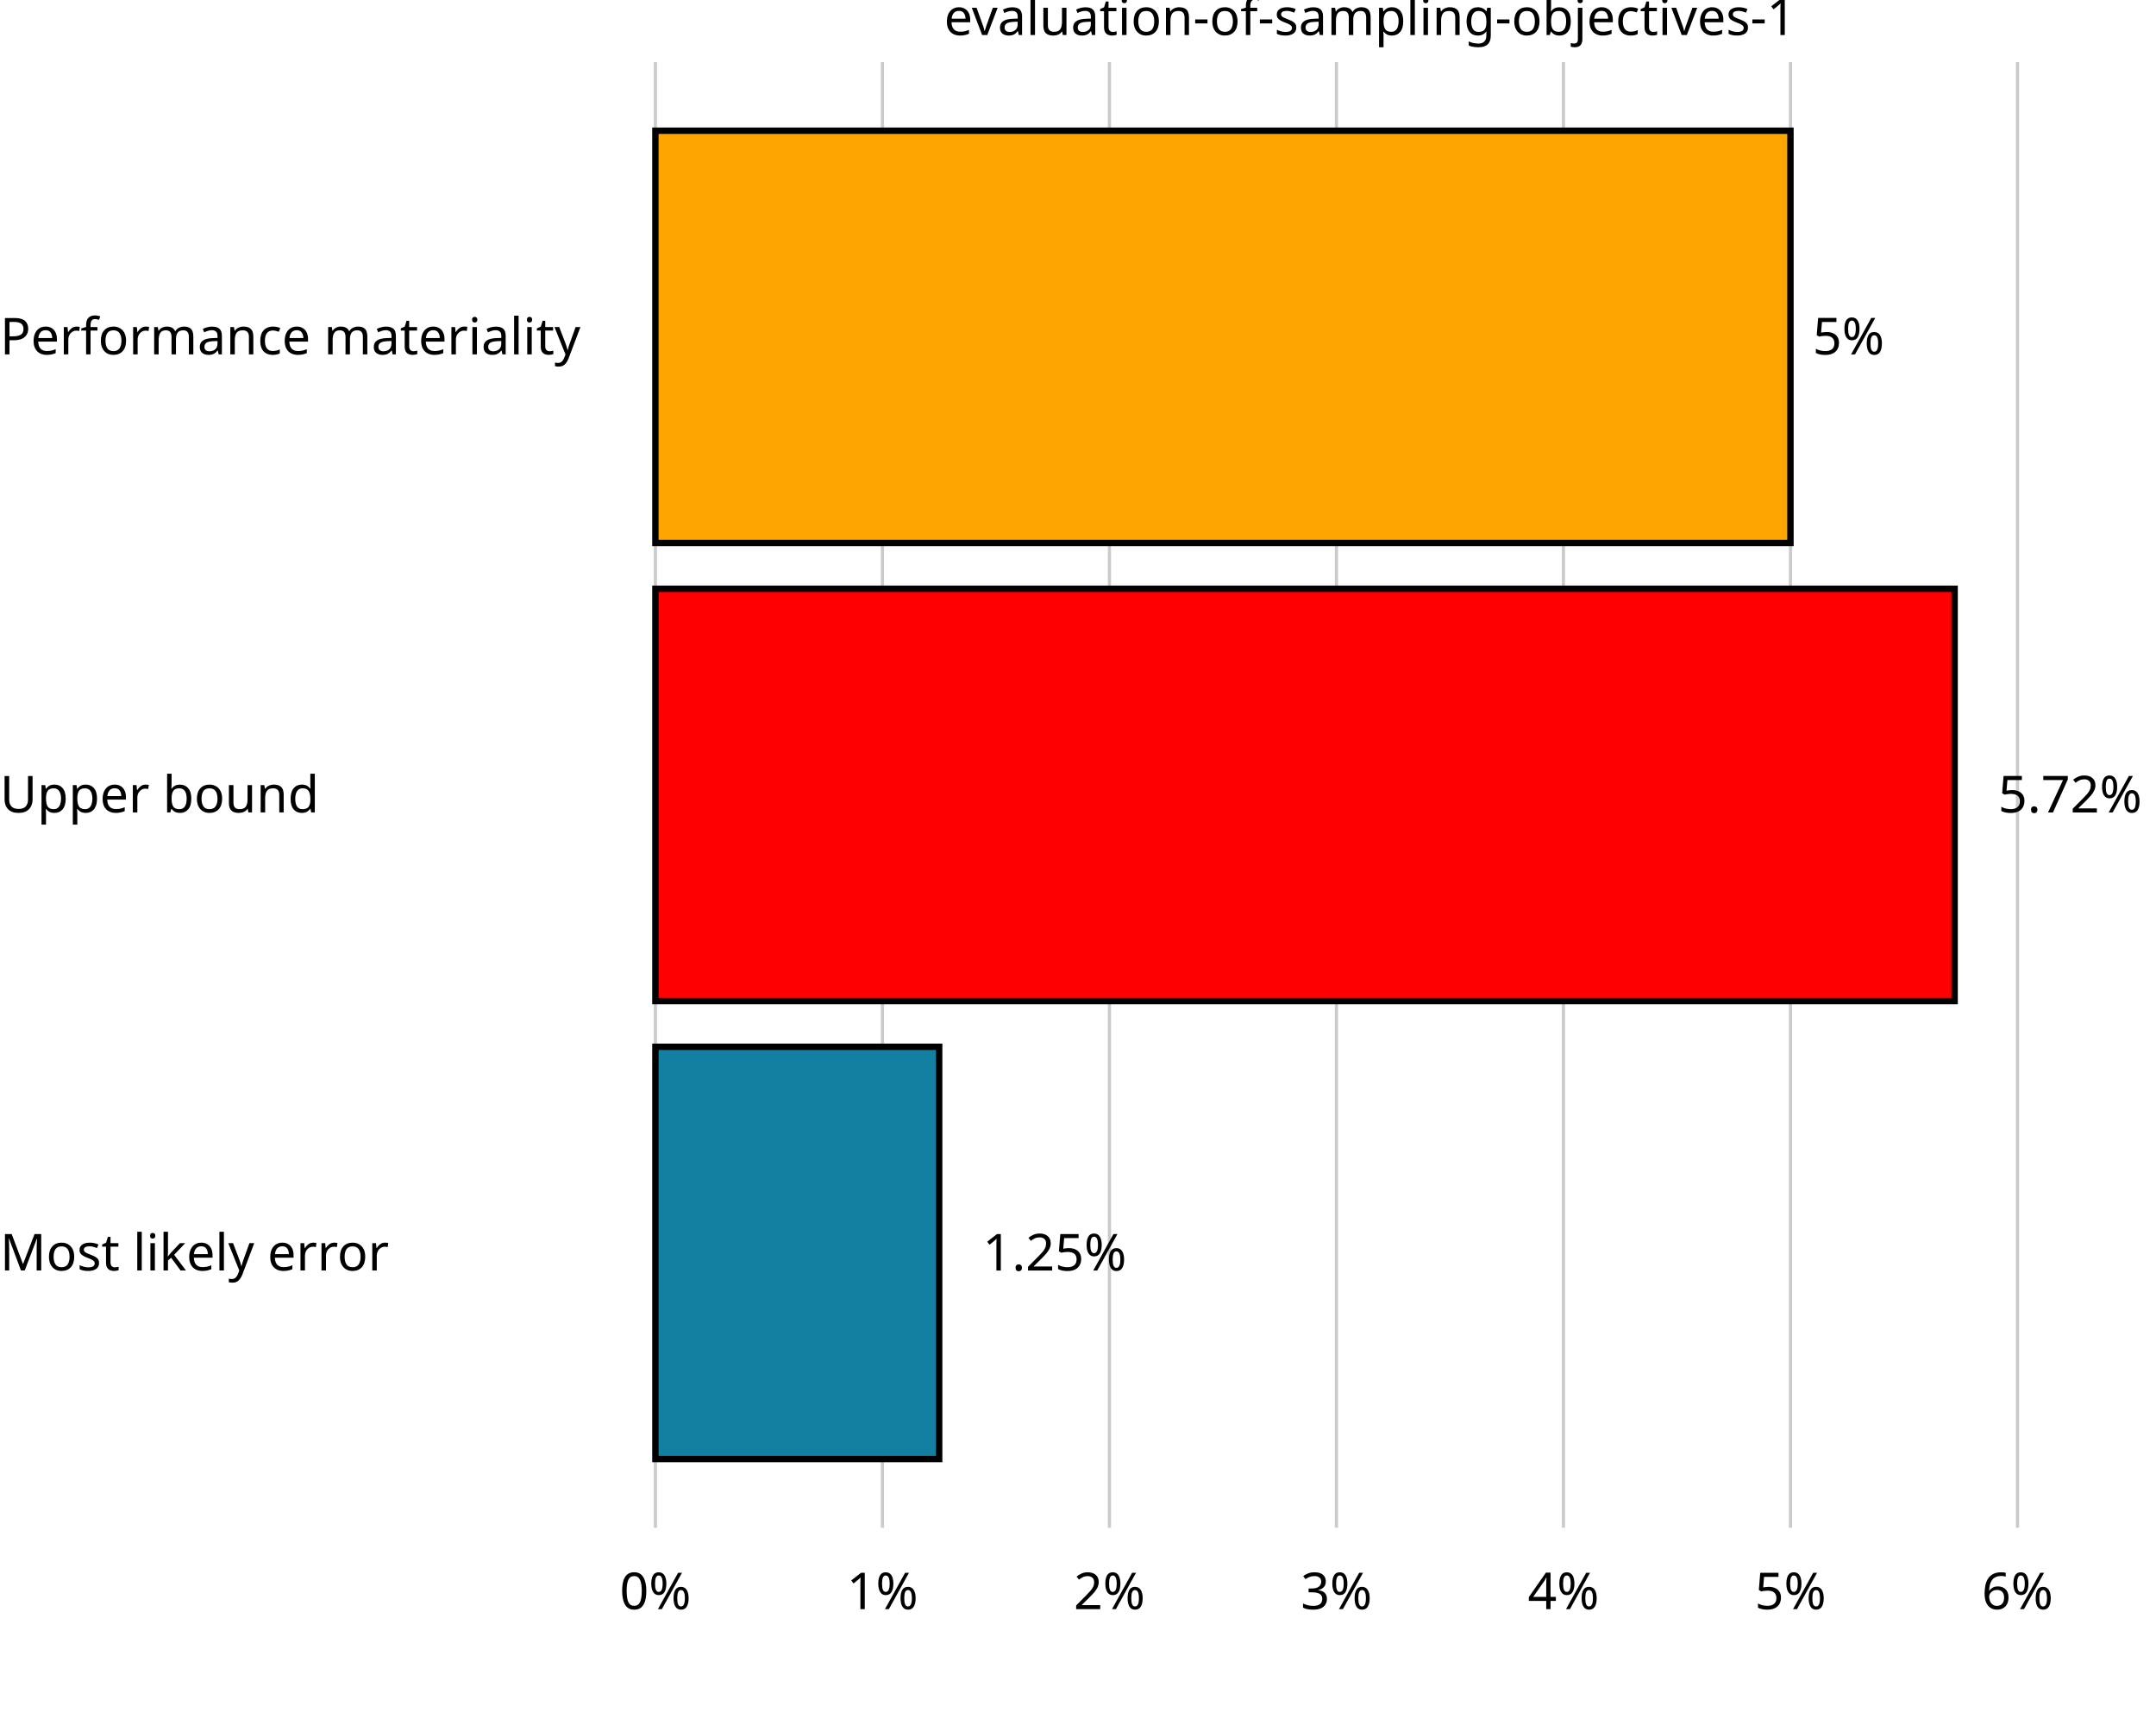
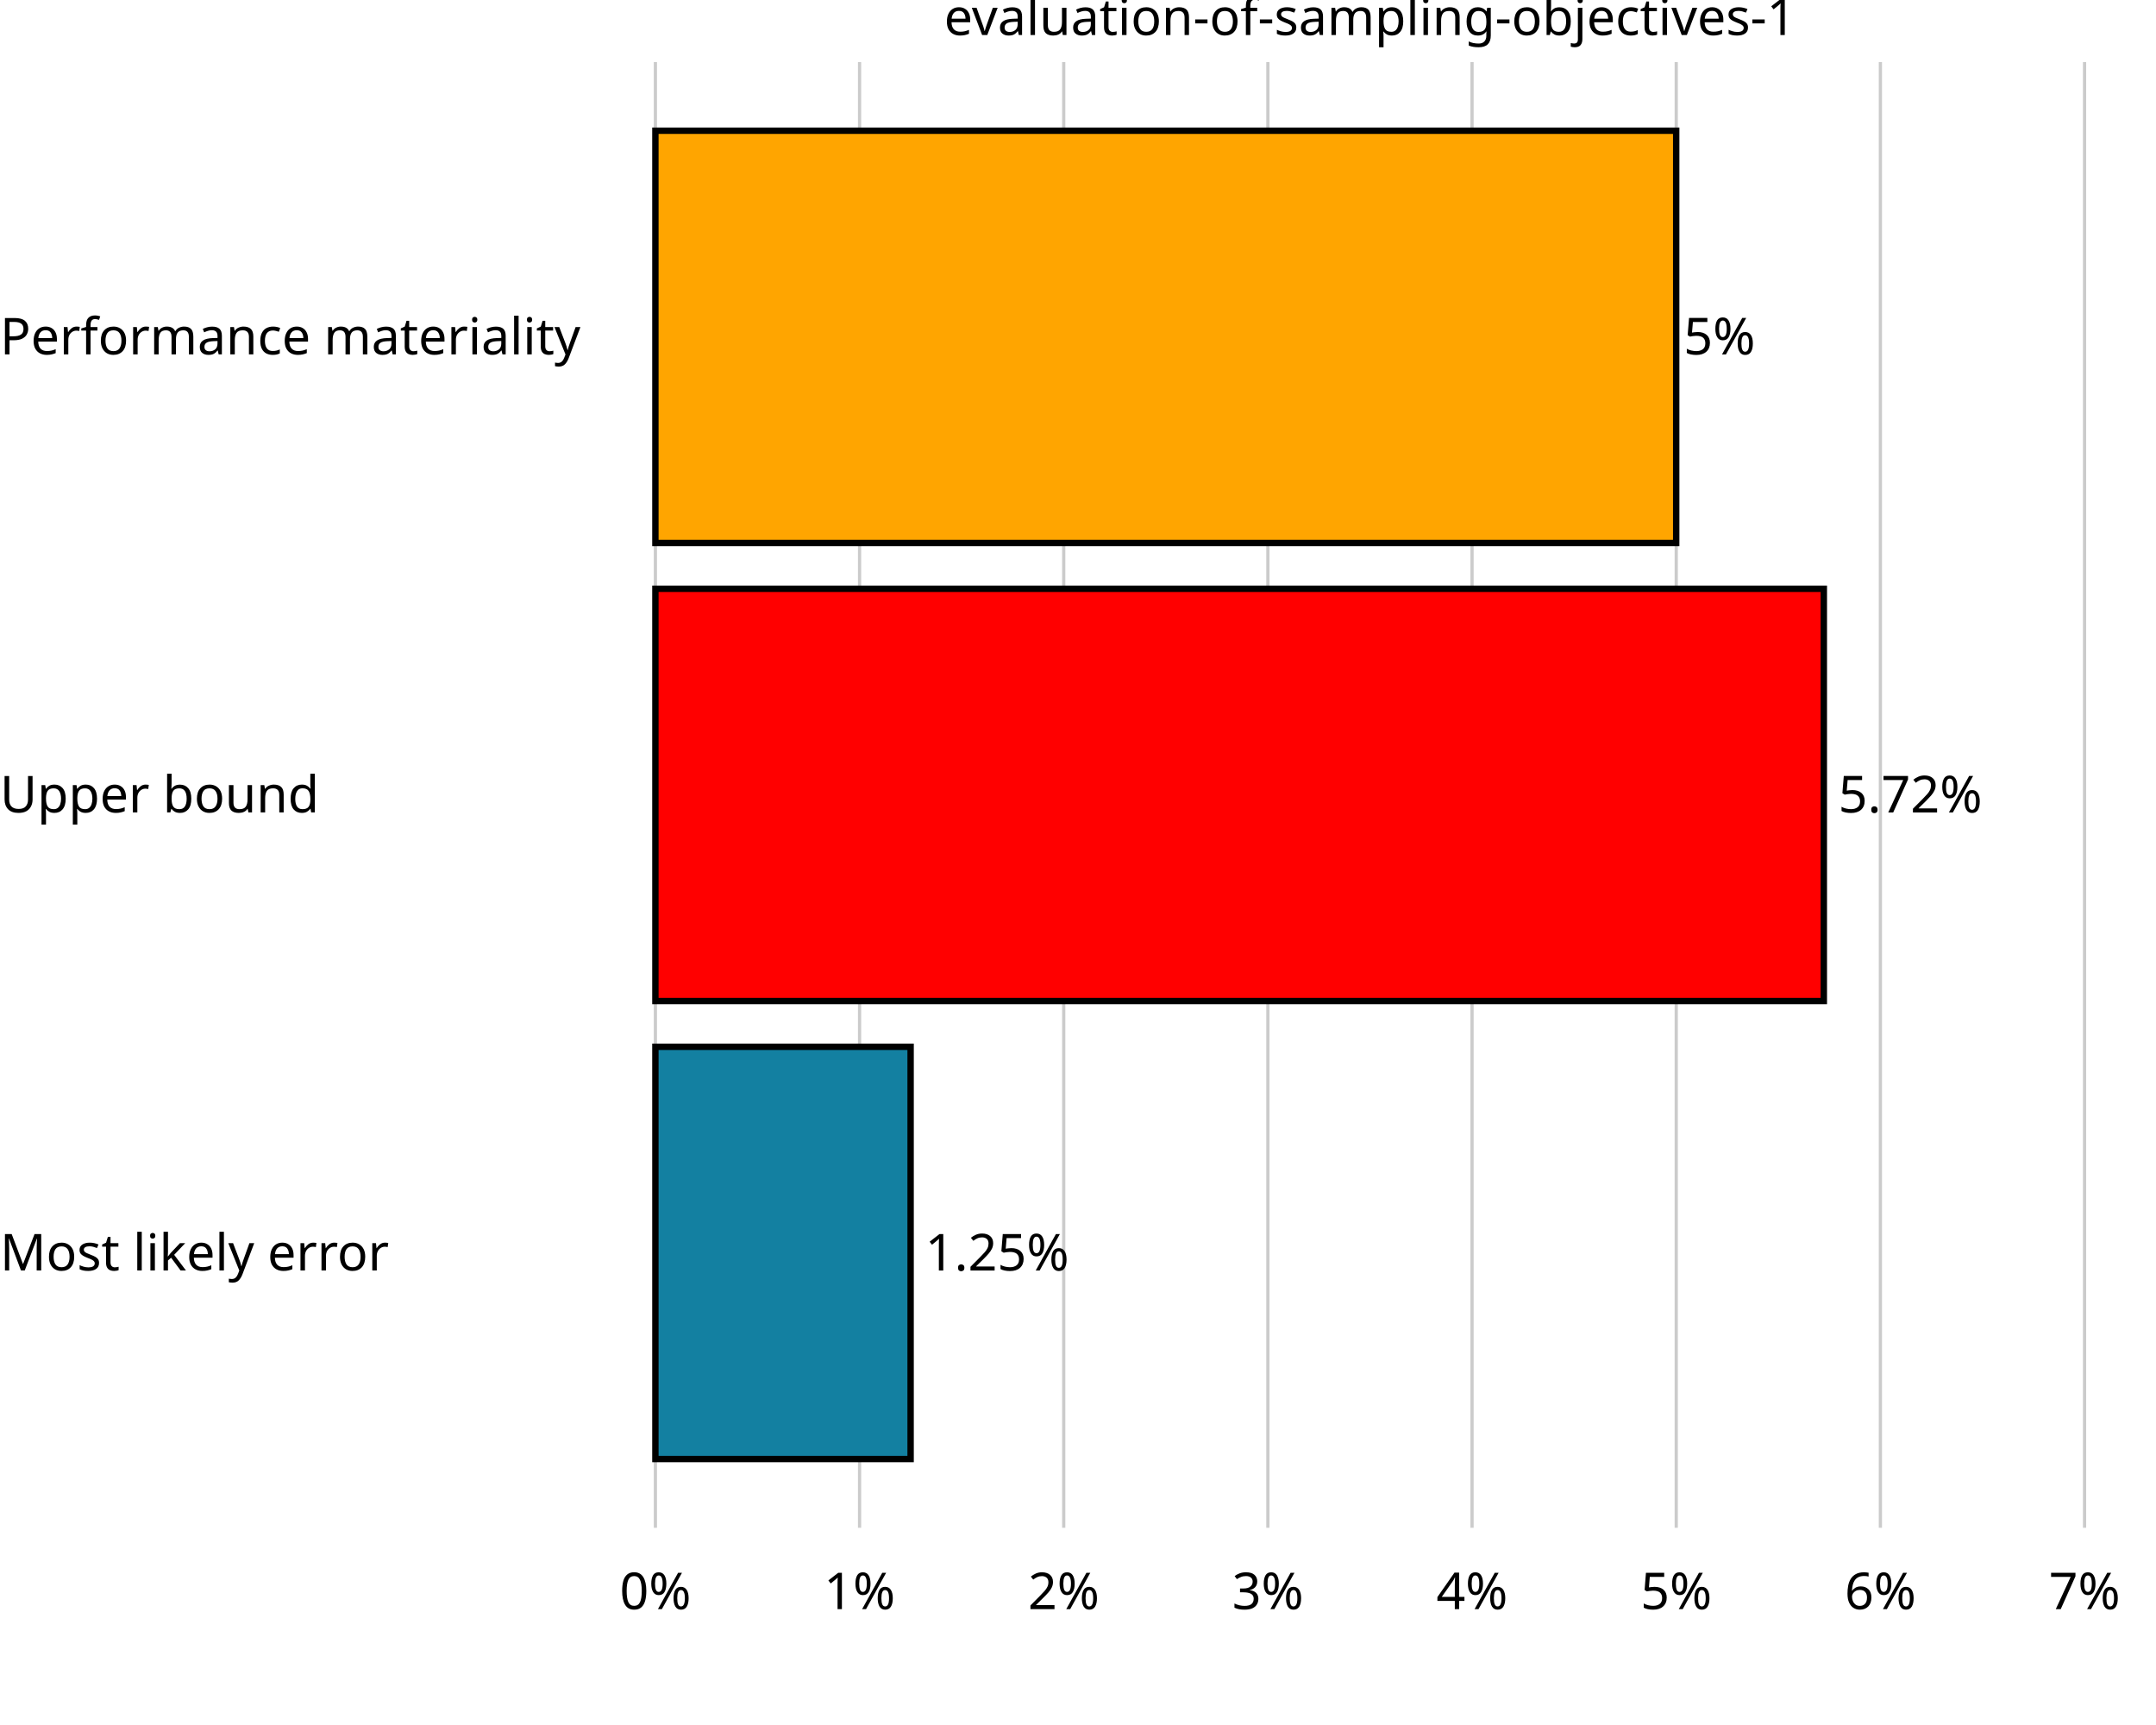
<svg xmlns="http://www.w3.org/2000/svg" class="svglite" data-engine-version="2.0" width="720.00pt" height="576.00pt" viewBox="0 0 720.00 576.00">
  <defs>
    <style type="text/css">
    .svglite line, .svglite polyline, .svglite polygon, .svglite path, .svglite rect, .svglite circle {
      fill: none;
      stroke: #000000;
      stroke-linecap: round;
      stroke-linejoin: round;
      stroke-miterlimit: 10.00;
    }
  </style>
  </defs>
  <rect width="100%" height="100%" style="stroke: none; fill: #FFFFFF;" />
  <defs>
    <clipPath id="cpMC4wMHw3MjAuMDB8MC4wMHw1NzYuMDA=">
      <rect x="0.00" y="0.00" width="720.00" height="576.00" />
    </clipPath>
  </defs>
  <g clip-path="url(#cpMC4wMHw3MjAuMDB8MC4wMHw1NzYuMDA=)">
    <rect x="0.00" y="0.00" width="720.00" height="576.00" style="stroke-width: 10.67; stroke: none;" />
  </g>
  <defs>
    <clipPath id="cpMTk1LjAxfDcyMC4wMHwyMC43MXw1MTAuMTQ=">
      <rect x="195.01" y="20.71" width="524.99" height="489.43" />
    </clipPath>
  </defs>
  <g clip-path="url(#cpMTk1LjAxfDcyMC4wMHwyMC43MXw1MTAuMTQ=)">
    <rect x="195.01" y="20.71" width="524.99" height="489.43" style="stroke-width: 10.67; stroke: none;" />
    <polyline points="218.87,510.14 218.87,20.71 " style="stroke-width: 1.07; stroke: #CBCBCB; stroke-linecap: butt;" />
-     <polyline points="294.68,510.14 294.68,20.71 " style="stroke-width: 1.07; stroke: #CBCBCB; stroke-linecap: butt;" />
-     <polyline points="370.50,510.14 370.50,20.71 " style="stroke-width: 1.07; stroke: #CBCBCB; stroke-linecap: butt;" />
-     <polyline points="446.31,510.14 446.31,20.71 " style="stroke-width: 1.07; stroke: #CBCBCB; stroke-linecap: butt;" />
-     <polyline points="522.12,510.14 522.12,20.71 " style="stroke-width: 1.07; stroke: #CBCBCB; stroke-linecap: butt;" />
-     <polyline points="597.94,510.14 597.94,20.71 " style="stroke-width: 1.07; stroke: #CBCBCB; stroke-linecap: butt;" />
-     <polyline points="673.75,510.14 673.75,20.71 " style="stroke-width: 1.07; stroke: #CBCBCB; stroke-linecap: butt;" />
-     <rect x="218.87" y="349.54" width="94.77" height="137.65" style="stroke-width: 2.13; stroke-linecap: square; stroke-linejoin: miter; fill: #1380A1;" />
-     <rect x="218.87" y="196.60" width="433.88" height="137.65" style="stroke-width: 2.13; stroke-linecap: square; stroke-linejoin: miter; fill: #FF0000;" />
-     <rect x="218.87" y="43.65" width="379.06" height="137.65" style="stroke-width: 2.13; stroke-linecap: square; stroke-linejoin: miter; fill: #FFA500;" />
-     <text x="328.16" y="424.25" style="font-size: 17.07px; font-family: sans;" textLength="48.41px" lengthAdjust="spacingAndGlyphs">1.25%</text>
-     <text x="667.27" y="271.30" style="font-size: 17.07px; font-family: sans;" textLength="48.41px" lengthAdjust="spacingAndGlyphs">5.72%</text>
-     <text x="605.34" y="118.35" style="font-size: 17.07px; font-family: sans;" textLength="24.68px" lengthAdjust="spacingAndGlyphs">5%</text>
+     <polyline points="287.05,510.14 287.05,20.71 " style="stroke-width: 1.07; stroke: #CBCBCB; stroke-linecap: butt;" />
+     <polyline points="355.23,510.14 355.23,20.71 " style="stroke-width: 1.07; stroke: #CBCBCB; stroke-linecap: butt;" />
+     <polyline points="423.41,510.14 423.41,20.71 " style="stroke-width: 1.07; stroke: #CBCBCB; stroke-linecap: butt;" />
+     <polyline points="491.59,510.14 491.59,20.71 " style="stroke-width: 1.07; stroke: #CBCBCB; stroke-linecap: butt;" />
+     <polyline points="559.78,510.14 559.78,20.71 " style="stroke-width: 1.07; stroke: #CBCBCB; stroke-linecap: butt;" />
+     <polyline points="627.96,510.14 627.96,20.71 " style="stroke-width: 1.07; stroke: #CBCBCB; stroke-linecap: butt;" />
+     <polyline points="696.14,510.14 696.14,20.71 " style="stroke-width: 1.07; stroke: #CBCBCB; stroke-linecap: butt;" />
+     <rect x="218.87" y="349.54" width="85.23" height="137.65" style="stroke-width: 2.13; stroke-linecap: square; stroke-linejoin: miter; fill: #1380A1;" />
+     <rect x="218.87" y="196.60" width="390.20" height="137.65" style="stroke-width: 2.13; stroke-linecap: square; stroke-linejoin: miter; fill: #FF0000;" />
+     <rect x="218.87" y="43.65" width="340.90" height="137.65" style="stroke-width: 2.13; stroke-linecap: square; stroke-linejoin: miter; fill: #FFA500;" />
+     <text x="308.94" y="424.25" style="font-size: 17.07px; font-family: sans;" textLength="48.41px" lengthAdjust="spacingAndGlyphs">1.25%</text>
+     <text x="613.91" y="271.30" style="font-size: 17.07px; font-family: sans;" textLength="48.41px" lengthAdjust="spacingAndGlyphs">5.72%</text>
+     <text x="562.24" y="118.35" style="font-size: 17.07px; font-family: sans;" textLength="24.68px" lengthAdjust="spacingAndGlyphs">5%</text>
    <rect x="195.01" y="20.71" width="524.99" height="489.43" style="stroke-width: 0.00; stroke: none;" />
  </g>
  <g clip-path="url(#cpMC4wMHw3MjAuMDB8MC4wMHw1NzYuMDA=)">
    <polyline points="195.01,510.14 195.01,20.71 " style="stroke-width: 0.00; stroke: none; stroke-linecap: butt;" />
    <text x="-0" y="424.22" style="font-size: 17.00px; font-family: sans;" textLength="119.98px" lengthAdjust="spacingAndGlyphs">Most likely error</text>
    <text x="-0" y="271.27" style="font-size: 17.00px; font-family: sans;" textLength="98.31px" lengthAdjust="spacingAndGlyphs">Upper bound</text>
    <text x="-0" y="118.33" style="font-size: 17.00px; font-family: sans;" textLength="179.53px" lengthAdjust="spacingAndGlyphs">Performance materiality</text>
    <polyline points="195.01,510.14 720.00,510.14 " style="stroke-width: 0.00; stroke: none; stroke-linecap: butt;" />
    <text x="218.87" y="537.32" text-anchor="middle" style="font-size: 17.00px; font-family: sans;" textLength="24.57px" lengthAdjust="spacingAndGlyphs">0%</text>
-     <text x="294.68" y="537.32" text-anchor="middle" style="font-size: 17.00px; font-family: sans;" textLength="24.57px" lengthAdjust="spacingAndGlyphs">1%</text>
-     <text x="370.50" y="537.32" text-anchor="middle" style="font-size: 17.00px; font-family: sans;" textLength="24.57px" lengthAdjust="spacingAndGlyphs">2%</text>
-     <text x="446.31" y="537.32" text-anchor="middle" style="font-size: 17.00px; font-family: sans;" textLength="24.57px" lengthAdjust="spacingAndGlyphs">3%</text>
-     <text x="522.12" y="537.32" text-anchor="middle" style="font-size: 17.00px; font-family: sans;" textLength="24.57px" lengthAdjust="spacingAndGlyphs">4%</text>
-     <text x="597.94" y="537.32" text-anchor="middle" style="font-size: 17.00px; font-family: sans;" textLength="24.57px" lengthAdjust="spacingAndGlyphs">5%</text>
-     <text x="673.75" y="537.32" text-anchor="middle" style="font-size: 17.00px; font-family: sans;" textLength="24.57px" lengthAdjust="spacingAndGlyphs">6%</text>
+     <text x="287.05" y="537.32" text-anchor="middle" style="font-size: 17.00px; font-family: sans;" textLength="24.57px" lengthAdjust="spacingAndGlyphs">1%</text>
+     <text x="355.23" y="537.32" text-anchor="middle" style="font-size: 17.00px; font-family: sans;" textLength="24.57px" lengthAdjust="spacingAndGlyphs">2%</text>
+     <text x="423.41" y="537.32" text-anchor="middle" style="font-size: 17.00px; font-family: sans;" textLength="24.57px" lengthAdjust="spacingAndGlyphs">3%</text>
+     <text x="491.59" y="537.32" text-anchor="middle" style="font-size: 17.00px; font-family: sans;" textLength="24.57px" lengthAdjust="spacingAndGlyphs">4%</text>
+     <text x="559.78" y="537.32" text-anchor="middle" style="font-size: 17.00px; font-family: sans;" textLength="24.57px" lengthAdjust="spacingAndGlyphs">5%</text>
+     <text x="627.96" y="537.32" text-anchor="middle" style="font-size: 17.00px; font-family: sans;" textLength="24.57px" lengthAdjust="spacingAndGlyphs">6%</text>
+     <text x="696.14" y="537.32" text-anchor="middle" style="font-size: 17.00px; font-family: sans;" textLength="24.57px" lengthAdjust="spacingAndGlyphs">7%</text>
    <text x="457.50" y="11.70" text-anchor="middle" style="font-size: 17.00px; font-family: sans;" textLength="267.44px" lengthAdjust="spacingAndGlyphs">evaluation-of-sampling-objectives-1</text>
  </g>
</svg>
